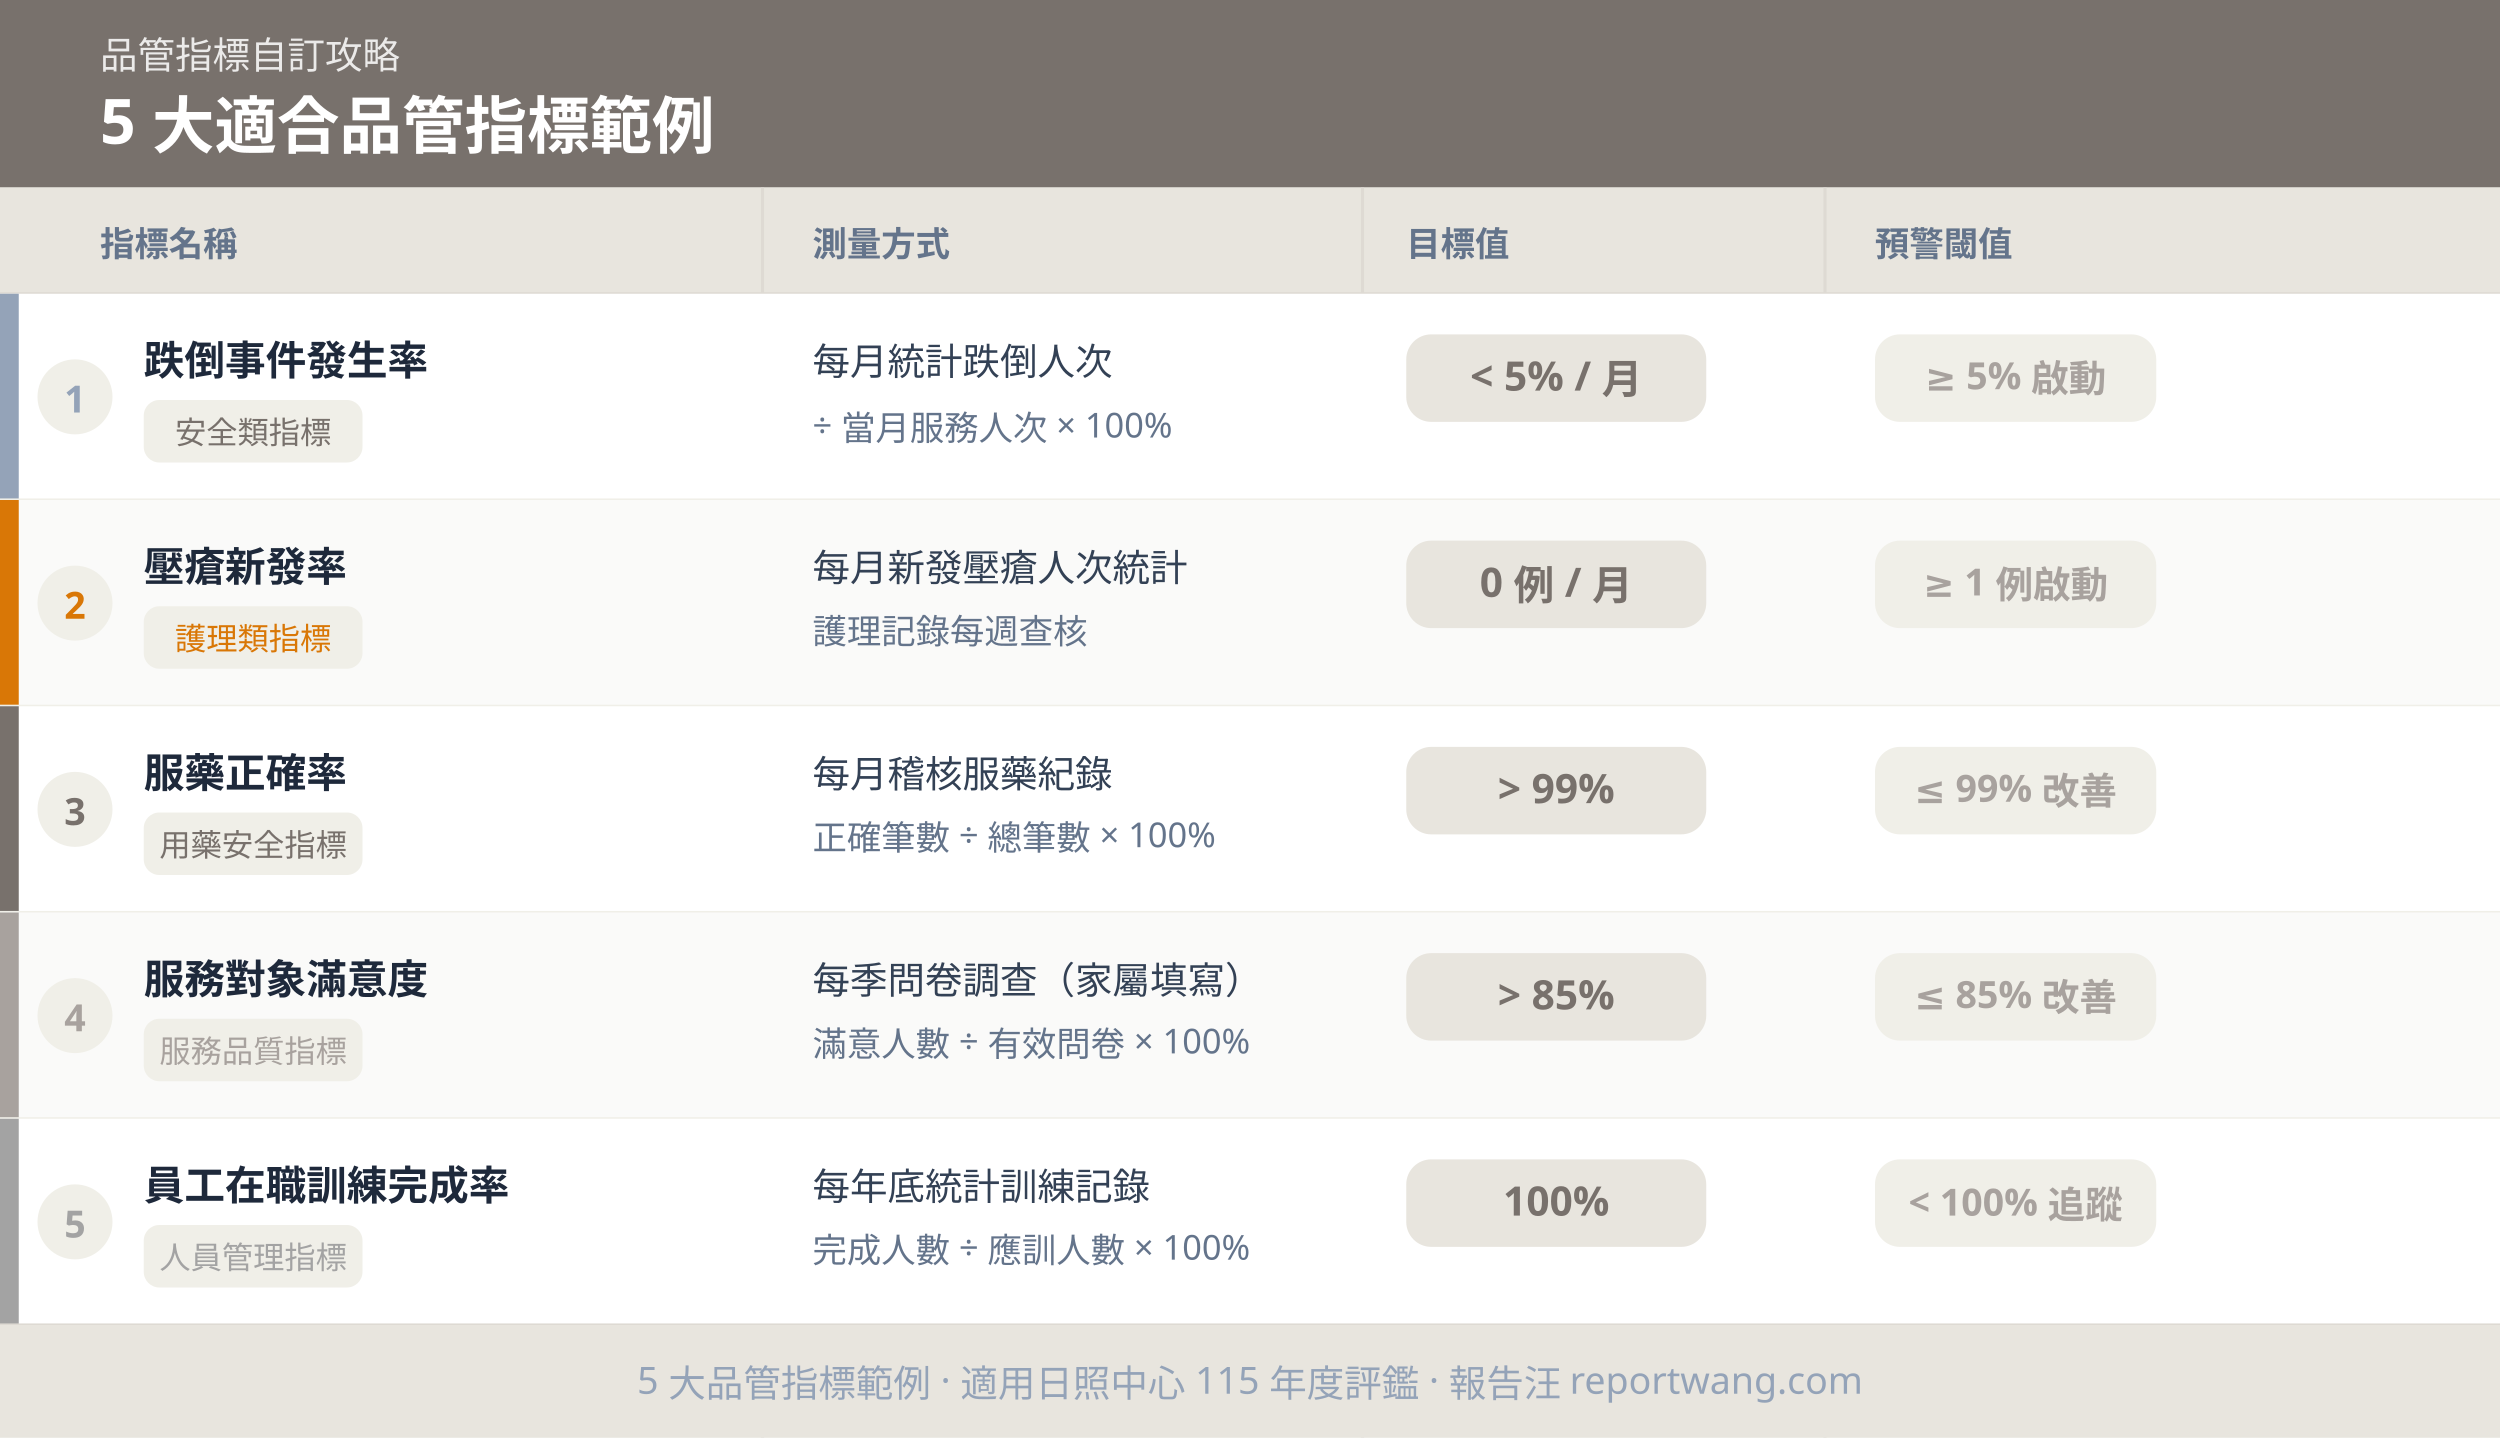
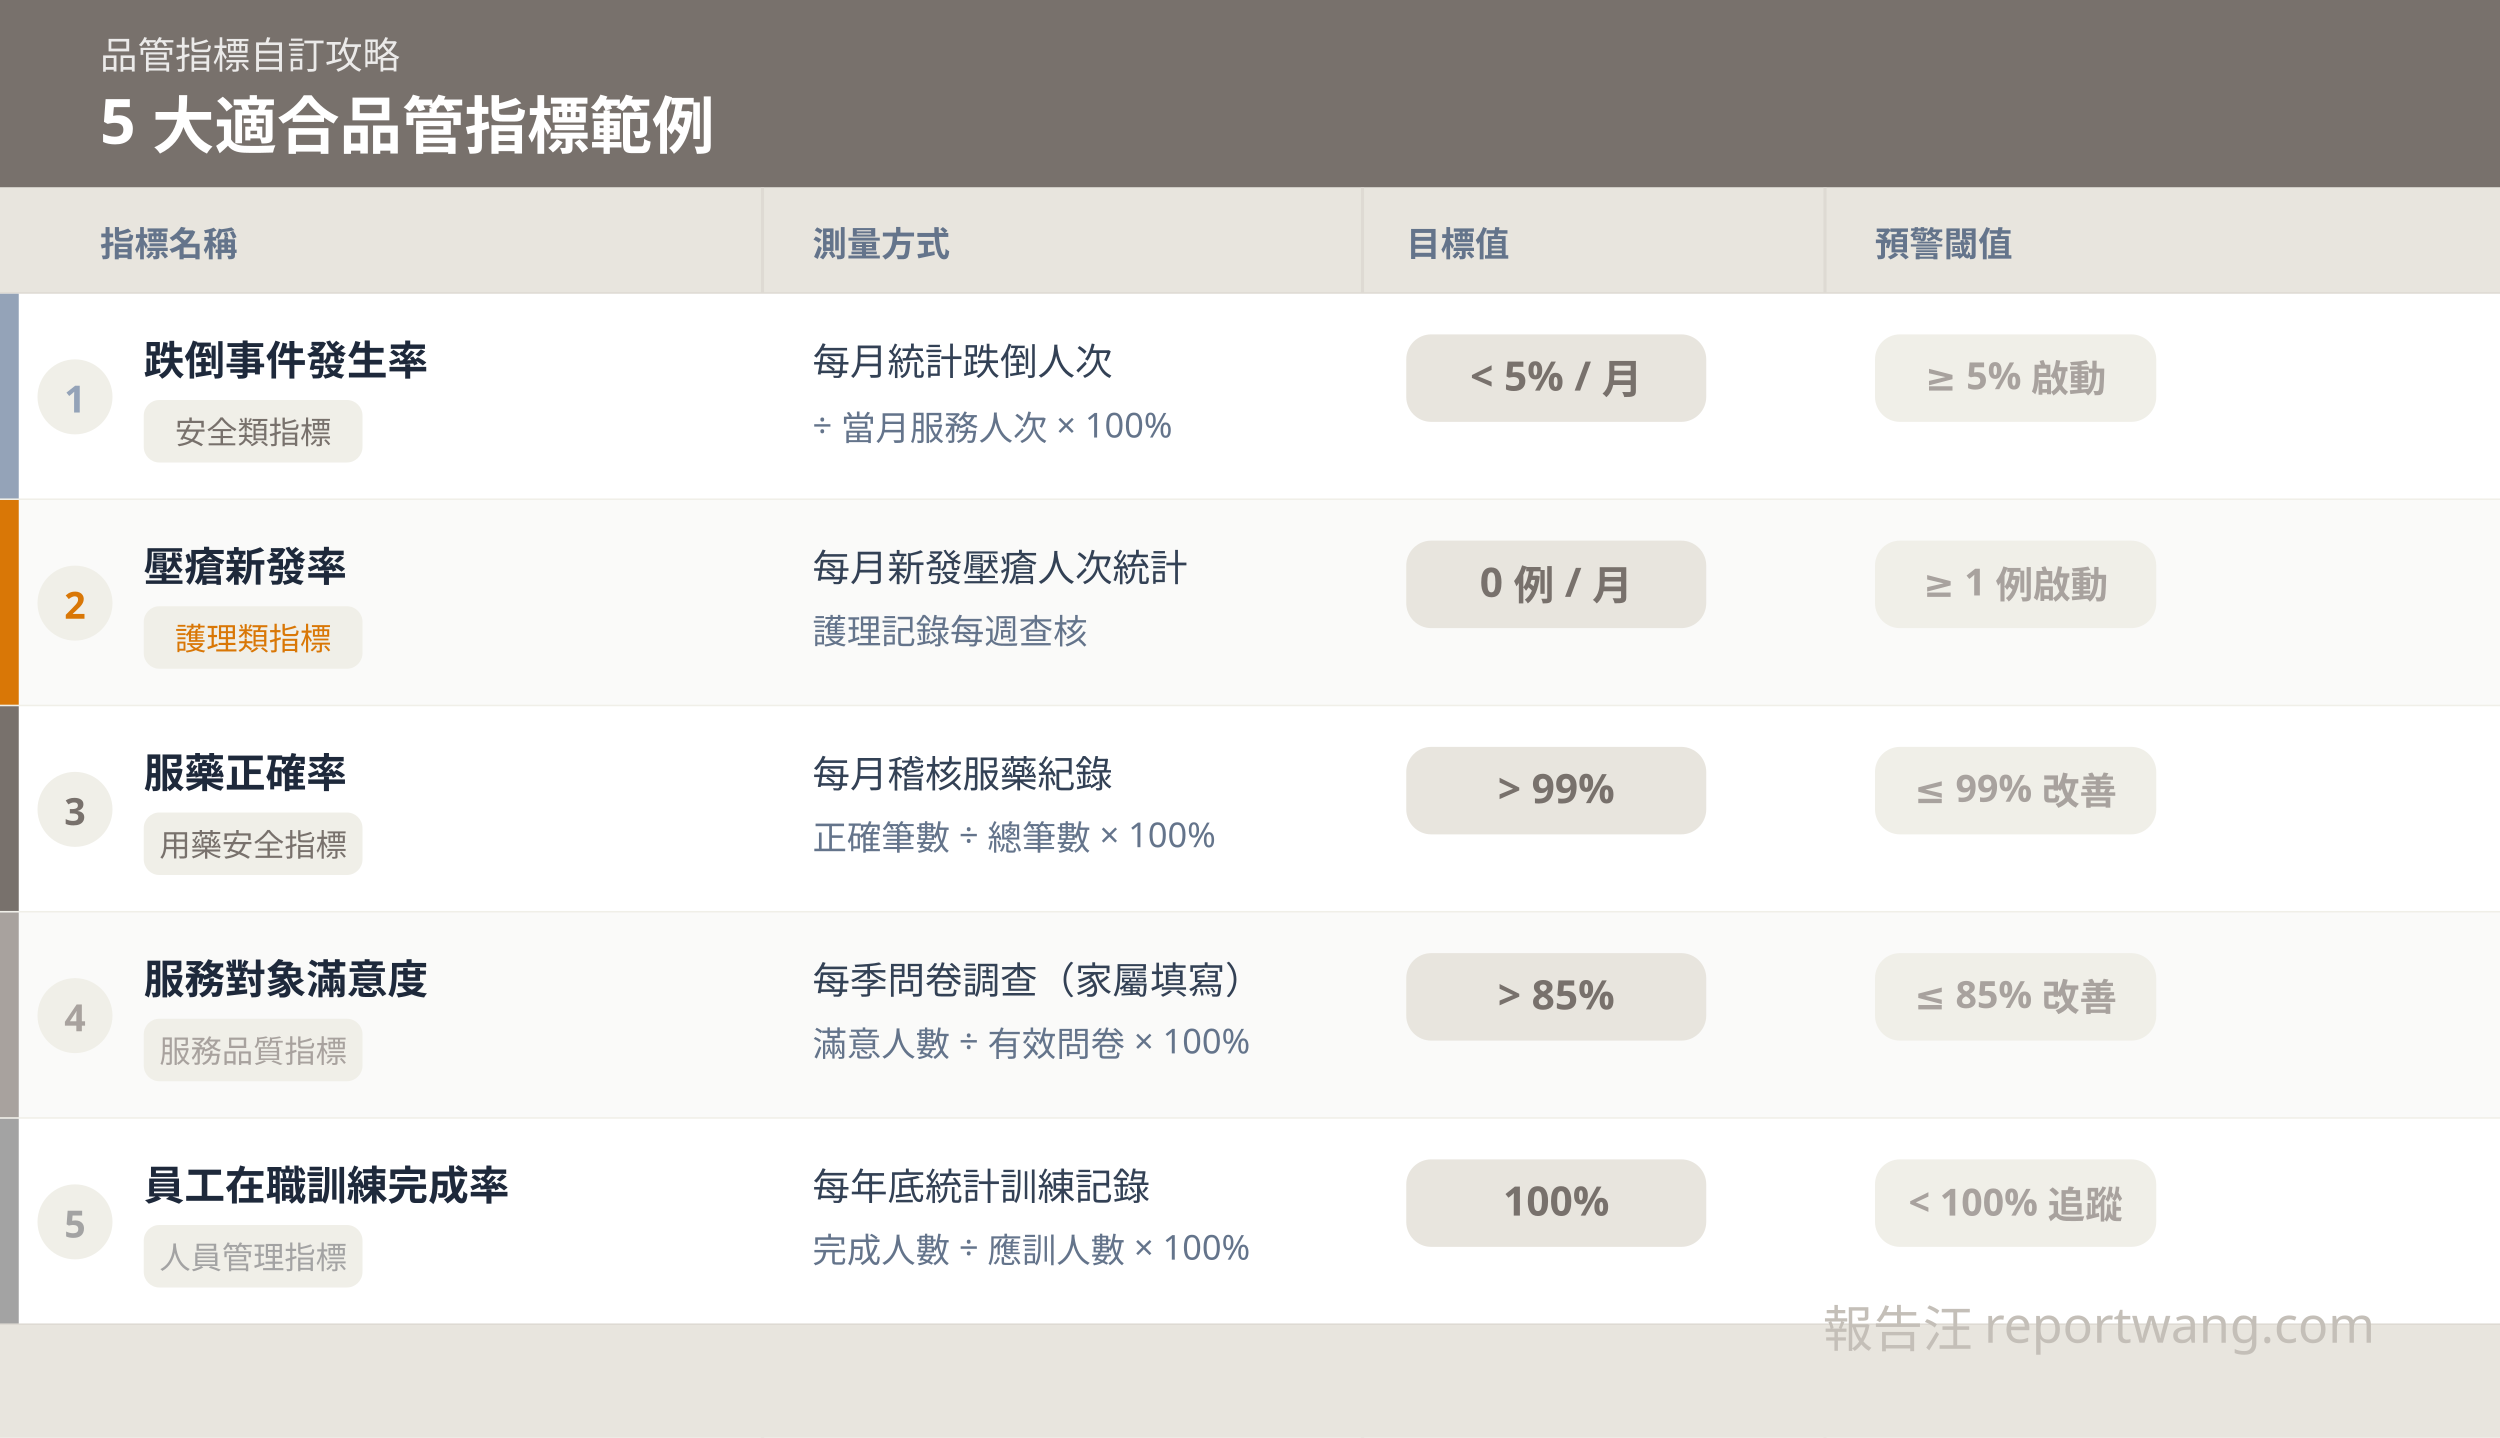
<svg xmlns="http://www.w3.org/2000/svg" width="800" height="460" viewBox="0 0 800 460">
  <rect width="800" height="460" fill="#f0efe8" />
  <rect x="0" y="0" width="800" height="60" fill="#78716c" />
  <text x="32" y="22" font-family="'Noto Sans TC', sans-serif" font-size="12" fill="rgba(255,255,255,0.85)">品管指標自訂攻略</text>
  <text x="32" y="46" font-family="'Noto Sans TC', sans-serif" font-size="20" fill="white" font-weight="700">5 大適合品管指標範例</text>
  <rect x="0" y="60" width="800" height="34" fill="#e8e5de" />
  <line x1="0" y1="94" x2="800" y2="94" stroke="#dedad3" stroke-width="1" />
  <text x="32" y="82" font-family="'Noto Sans TC', sans-serif" font-size="11" fill="#64748b" font-weight="600">指標名稱</text>
  <text x="260" y="82" font-family="'Noto Sans TC', sans-serif" font-size="11" fill="#64748b" font-weight="600">測量方式</text>
  <text x="450" y="82" font-family="'Noto Sans TC', sans-serif" font-size="11" fill="#64748b" font-weight="600">目標值</text>
  <text x="600" y="82" font-family="'Noto Sans TC', sans-serif" font-size="11" fill="#64748b" font-weight="600">預警閾值</text>
  <line x1="244" y1="60" x2="244" y2="460" stroke="#dedad3" stroke-width="1" />
  <line x1="436" y1="60" x2="436" y2="460" stroke="#dedad3" stroke-width="1" />
  <line x1="584" y1="60" x2="584" y2="460" stroke="#dedad3" stroke-width="1" />
  <rect x="0" y="94" width="800" height="66" fill="white" />
  <rect x="0" y="94" width="6" height="66" fill="#94a3b8" />
  <circle cx="24" cy="127" r="12" fill="#f0efe8" />
  <text x="24" y="132" text-anchor="middle" font-family="'Noto Sans TC', sans-serif" font-size="12" fill="#94a3b8" font-weight="700">1</text>
  <text x="46" y="120" font-family="'Noto Sans TC', sans-serif" font-size="13" fill="#1e293b" font-weight="700">跌倒事件發生率</text>
  <rect x="46" y="128" width="70" height="20" rx="5" fill="#f0efe8" />
  <text x="81" y="142" text-anchor="middle" font-family="'Noto Sans TC', sans-serif" font-size="10" fill="#78716c">安全類指標</text>
  <text x="260" y="120" font-family="'Noto Sans TC', sans-serif" font-size="12" fill="#334155">每月統計跌倒人次</text>
  <text x="260" y="140" font-family="'Noto Sans TC', sans-serif" font-size="11" fill="#64748b">÷ 當月服務人次 × 100%</text>
  <rect x="450" y="107" width="96" height="28" rx="8" fill="#e8e5de" />
  <text x="498" y="125" text-anchor="middle" font-family="'Noto Sans TC', sans-serif" font-size="13" fill="#78716c" font-weight="700">&lt; 5% / 月</text>
  <rect x="600" y="107" width="90" height="28" rx="8" fill="#f0efe8" />
  <text x="645" y="125" text-anchor="middle" font-family="'Noto Sans TC', sans-serif" font-size="12" fill="#a8a29e" font-weight="600">≥ 5% 啟動</text>
  <line x1="0" y1="160" x2="800" y2="160" stroke="#f0efe8" stroke-width="1" />
  <rect x="0" y="160" width="800" height="66" fill="#fafaf9" />
  <rect x="0" y="160" width="6" height="66" fill="#d97706" />
  <circle cx="24" cy="193" r="12" fill="#f0efe8" />
  <text x="24" y="198" text-anchor="middle" font-family="'Noto Sans TC', sans-serif" font-size="12" fill="#d97706" font-weight="700">2</text>
  <text x="46" y="186" font-family="'Noto Sans TC', sans-serif" font-size="13" fill="#1e293b" font-weight="700">壓瘡新發率</text>
  <rect x="46" y="194" width="70" height="20" rx="5" fill="#f0efe8" />
  <text x="81" y="208" text-anchor="middle" font-family="'Noto Sans TC', sans-serif" font-size="10" fill="#d97706">護理類指標</text>
  <text x="260" y="186" font-family="'Noto Sans TC', sans-serif" font-size="12" fill="#334155">每月新發壓瘡人次統計</text>
  <text x="260" y="206" font-family="'Noto Sans TC', sans-serif" font-size="11" fill="#64748b">護理記錄每週查核</text>
  <rect x="450" y="173" width="96" height="28" rx="8" fill="#e8e5de" />
  <text x="498" y="191" text-anchor="middle" font-family="'Noto Sans TC', sans-serif" font-size="13" fill="#78716c" font-weight="700">0 例 / 月</text>
  <rect x="600" y="173" width="90" height="28" rx="8" fill="#f0efe8" />
  <text x="645" y="191" text-anchor="middle" font-family="'Noto Sans TC', sans-serif" font-size="12" fill="#a8a29e" font-weight="600">≥ 1 例啟動</text>
  <line x1="0" y1="226" x2="800" y2="226" stroke="#f0efe8" stroke-width="1" />
  <rect x="0" y="226" width="800" height="66" fill="white" />
  <rect x="0" y="226" width="6" height="66" fill="#78716c" />
  <circle cx="24" cy="259" r="12" fill="#f0efe8" />
  <text x="24" y="264" text-anchor="middle" font-family="'Noto Sans TC', sans-serif" font-size="12" fill="#78716c" font-weight="700">3</text>
  <text x="46" y="252" font-family="'Noto Sans TC', sans-serif" font-size="13" fill="#1e293b" font-weight="700">服藥正確率</text>
  <rect x="46" y="260" width="70" height="20" rx="5" fill="#f0efe8" />
  <text x="81" y="274" text-anchor="middle" font-family="'Noto Sans TC', sans-serif" font-size="10" fill="#78716c">用藥安全指標</text>
  <text x="260" y="252" font-family="'Noto Sans TC', sans-serif" font-size="12" fill="#334155">每月稽核服藥紀錄</text>
  <text x="260" y="272" font-family="'Noto Sans TC', sans-serif" font-size="11" fill="#64748b">正確筆數 ÷ 總筆數 × 100%</text>
  <rect x="450" y="239" width="96" height="28" rx="8" fill="#e8e5de" />
  <text x="498" y="257" text-anchor="middle" font-family="'Noto Sans TC', sans-serif" font-size="13" fill="#78716c" font-weight="700">&gt; 99%</text>
  <rect x="600" y="239" width="90" height="28" rx="8" fill="#f0efe8" />
  <text x="645" y="257" text-anchor="middle" font-family="'Noto Sans TC', sans-serif" font-size="12" fill="#a8a29e" font-weight="600">≤ 99% 改善</text>
  <line x1="0" y1="292" x2="800" y2="292" stroke="#f0efe8" stroke-width="1" />
  <rect x="0" y="292" width="800" height="66" fill="#fafaf9" />
  <rect x="0" y="292" width="6" height="66" fill="#a8a29e" />
  <circle cx="24" cy="325" r="12" fill="#f0efe8" />
  <text x="24" y="330" text-anchor="middle" font-family="'Noto Sans TC', sans-serif" font-size="12" fill="#a8a29e" font-weight="700">4</text>
  <text x="46" y="318" font-family="'Noto Sans TC', sans-serif" font-size="13" fill="#1e293b" font-weight="700">服務對象滿意度</text>
  <rect x="46" y="326" width="70" height="20" rx="5" fill="#f0efe8" />
  <text x="81" y="340" text-anchor="middle" font-family="'Noto Sans TC', sans-serif" font-size="10" fill="#a8a29e">服務品質指標</text>
  <text x="260" y="318" font-family="'Noto Sans TC', sans-serif" font-size="12" fill="#334155">每季問卷調查（家屬填寫）</text>
  <text x="260" y="338" font-family="'Noto Sans TC', sans-serif" font-size="11" fill="#64748b">滿意人數 ÷ 有效問卷 × 100%</text>
  <rect x="450" y="305" width="96" height="28" rx="8" fill="#e8e5de" />
  <text x="498" y="323" text-anchor="middle" font-family="'Noto Sans TC', sans-serif" font-size="13" fill="#78716c" font-weight="700">&gt; 85%</text>
  <rect x="600" y="305" width="90" height="28" rx="8" fill="#f0efe8" />
  <text x="645" y="323" text-anchor="middle" font-family="'Noto Sans TC', sans-serif" font-size="12" fill="#a8a29e" font-weight="600">≤ 85% 改善</text>
  <line x1="0" y1="358" x2="800" y2="358" stroke="#f0efe8" stroke-width="1" />
  <rect x="0" y="358" width="800" height="66" fill="white" />
  <rect x="0" y="358" width="6" height="66" fill="#a3a3a3" />
  <circle cx="24" cy="391" r="12" fill="#f0efe8" />
  <text x="24" y="396" text-anchor="middle" font-family="'Noto Sans TC', sans-serif" font-size="12" fill="#a3a3a3" font-weight="700">5</text>
  <text x="46" y="384" font-family="'Noto Sans TC', sans-serif" font-size="13" fill="#1e293b" font-weight="700">員工在職訓練完成率</text>
  <rect x="46" y="392" width="70" height="20" rx="5" fill="#f0efe8" />
  <text x="81" y="406" text-anchor="middle" font-family="'Noto Sans TC', sans-serif" font-size="10" fill="#a3a3a3">人員管理指標</text>
  <text x="260" y="384" font-family="'Noto Sans TC', sans-serif" font-size="12" fill="#334155">每年底統計訓練記錄</text>
  <text x="260" y="404" font-family="'Noto Sans TC', sans-serif" font-size="11" fill="#64748b">完成人數 ÷ 應訓人數 × 100%</text>
  <rect x="450" y="371" width="96" height="28" rx="8" fill="#e8e5de" />
  <text x="498" y="389" text-anchor="middle" font-family="'Noto Sans TC', sans-serif" font-size="13" fill="#78716c" font-weight="700">100%</text>
  <rect x="600" y="371" width="90" height="28" rx="8" fill="#f0efe8" />
  <text x="645" y="389" text-anchor="middle" font-family="'Noto Sans TC', sans-serif" font-size="12" fill="#a8a29e" font-weight="600">&lt; 100% 追蹤</text>
  <line x1="0" y1="424" x2="800" y2="424" stroke="#dedad3" stroke-width="1" />
  <rect x="0" y="424" width="800" height="36" fill="#e8e5de" />
-   <text x="400" y="446" text-anchor="middle" font-family="'Noto Sans TC', sans-serif" font-size="12" fill="#94a3b8">5 大品管指標範例 · 適用日照中心 115 年度評鑑 · 報告汪 reportwang.com</text>
+   <text x="760" y="431" font-size="16" fill="#c4bfb8" text-anchor="end" font-weight="400" font-family="'Noto Sans TC', sans-serif">報告汪 reportwang.com</text>
</svg>
